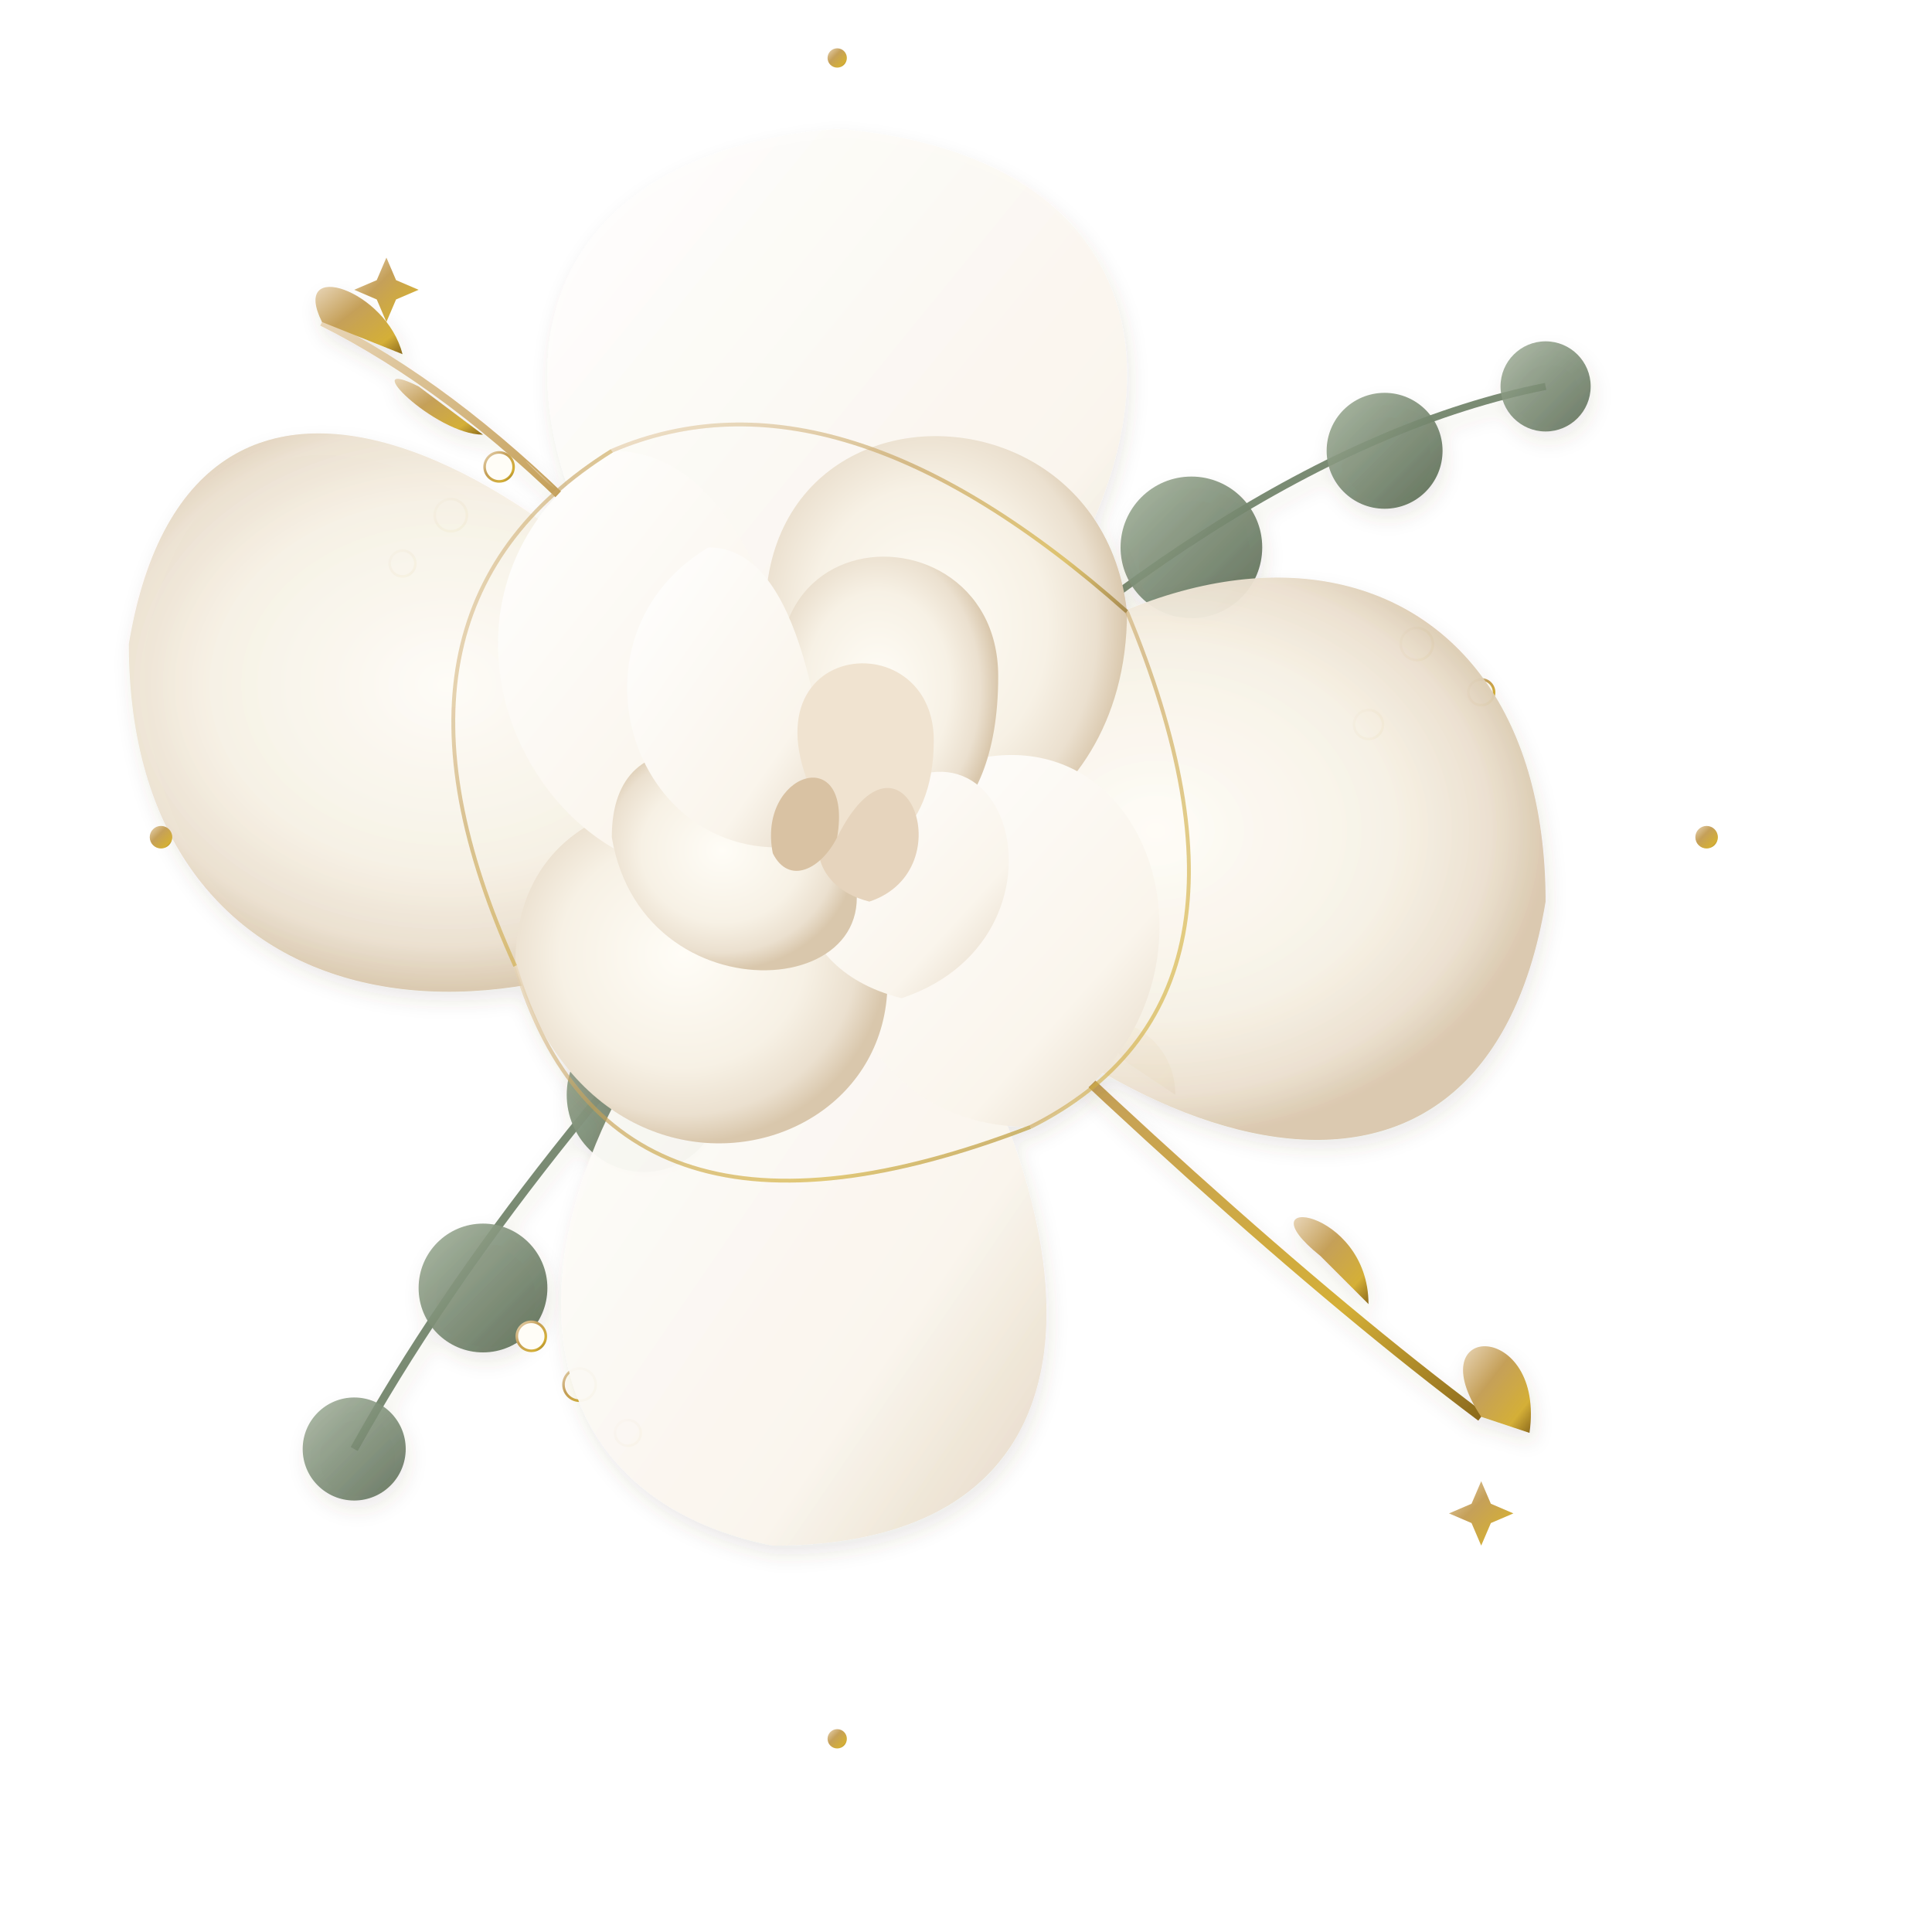
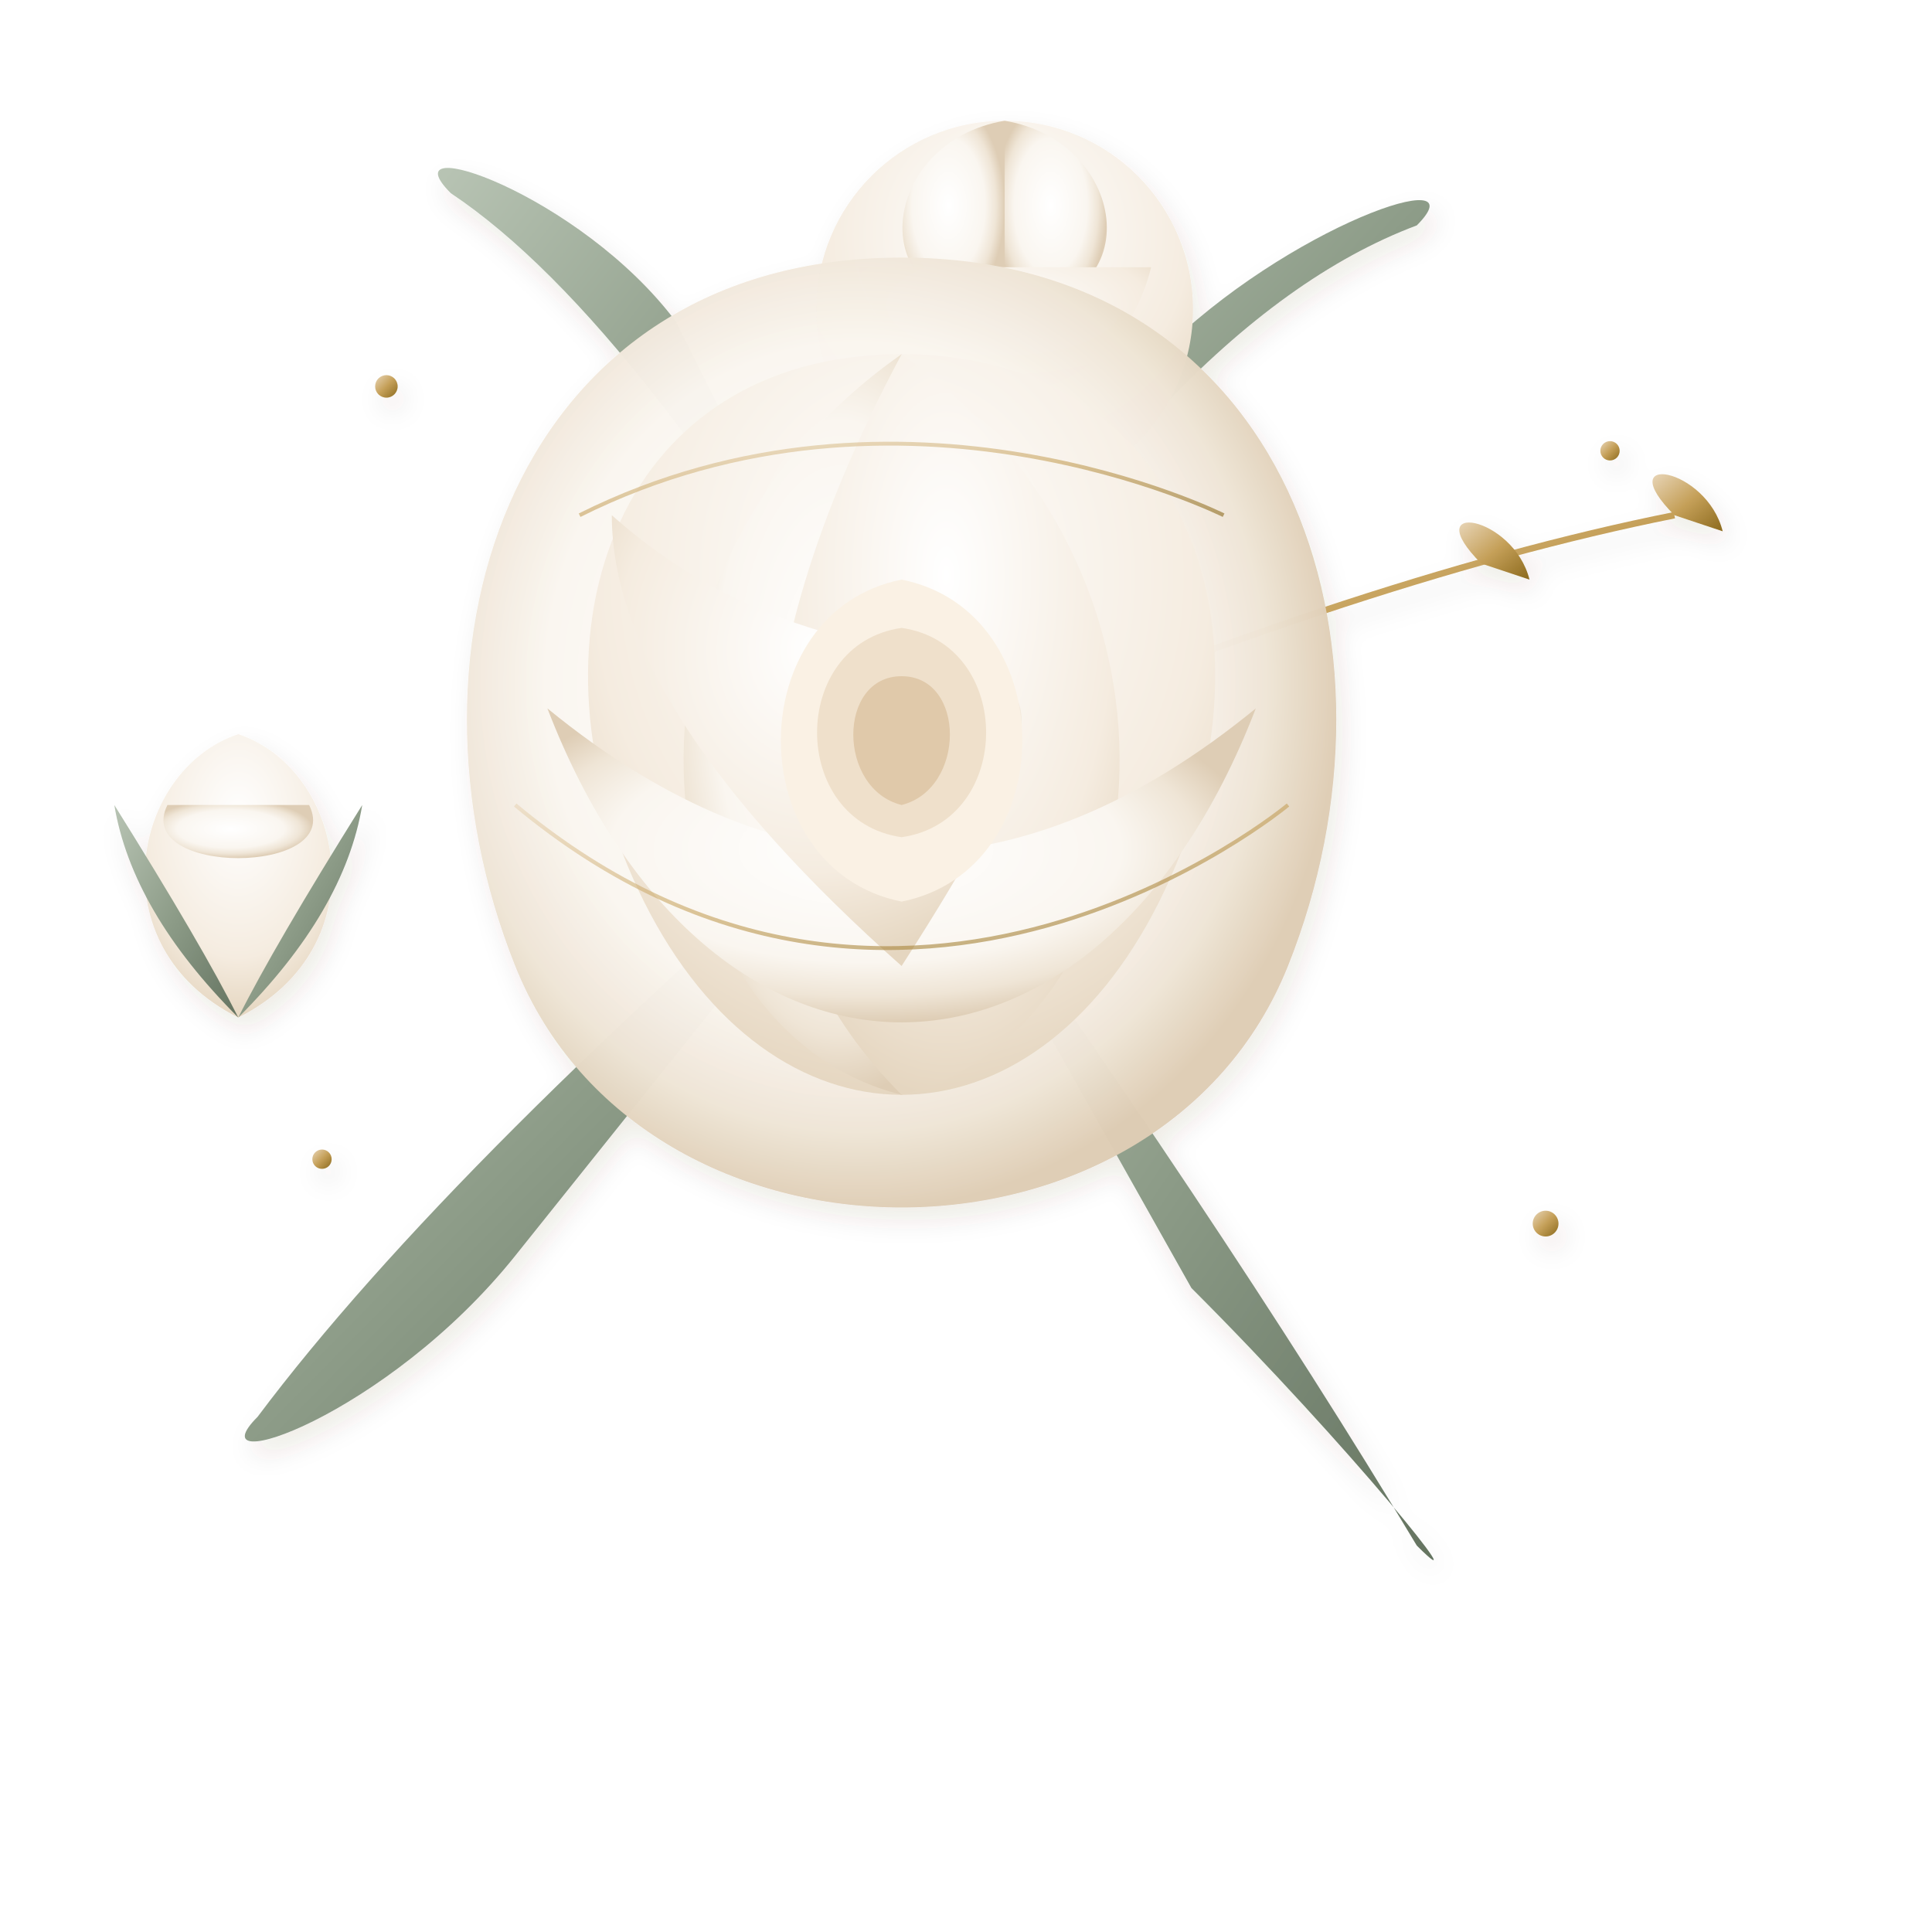
<svg xmlns="http://www.w3.org/2000/svg" viewBox="0 0 600 600" width="100%" height="100%">
  <defs>
    <radialGradient id="roseCore" cx="45%" cy="45%" r="55%">
-       <stop offset="0%" stop-color="#FFFDF7" />
-       <stop offset="60%" stop-color="#F7F1E5" />
-       <stop offset="85%" stop-color="#EBE0CF" />
-       <stop offset="100%" stop-color="#D9C7AC" />
+       <stop offset="0%" stop-color="#FFFFFF" />
+       <stop offset="65%" stop-color="#FAF6F0" />
+       <stop offset="85%" stop-color="#EFE5D6" />
+       <stop offset="100%" stop-color="#DECDB5" />
    </radialGradient>
-     <linearGradient id="petalShadow" x1="0%" y1="0%" x2="100%" y2="100%">
+     <radialGradient id="peonyPetal" cx="50%" cy="30%" r="70%">
      <stop offset="0%" stop-color="#FFFFFF" />
-       <stop offset="70%" stop-color="#FAF5EC" />
-       <stop offset="100%" stop-color="#E2D4C0" />
-     </linearGradient>
-     <linearGradient id="goldLeafGrad" x1="0%" y1="0%" x2="100%" y2="100%">
+       <stop offset="70%" stop-color="#F5ECE0" />
+       <stop offset="100%" stop-color="#E5D6C0" />
+     </radialGradient>
+     <linearGradient id="goldAccent" x1="0%" y1="0%" x2="100%" y2="100%">
      <stop offset="0%" stop-color="#E8D5B7" />
-       <stop offset="40%" stop-color="#C5A059" />
-       <stop offset="80%" stop-color="#D4AF37" />
+       <stop offset="50%" stop-color="#C5A059" />
      <stop offset="100%" stop-color="#8C6A1D" />
    </linearGradient>
-     <linearGradient id="greenLeafGrad" x1="0%" y1="0%" x2="100%" y2="100%">
-       <stop offset="0%" stop-color="#A3B19B" />
-       <stop offset="50%" stop-color="#7A8B73" />
-       <stop offset="100%" stop-color="#54644D" />
+     <linearGradient id="sageLeaf" x1="0%" y1="0%" x2="100%" y2="100%">
+       <stop offset="0%" stop-color="#B8C4B4" />
+       <stop offset="50%" stop-color="#8D9C88" />
+       <stop offset="100%" stop-color="#647360" />
    </linearGradient>
-     <filter id="petalDepth" x="-20%" y="-20%" width="140%" height="140%">
-       <feDropShadow dx="1" dy="3" stdDeviation="3" flood-color="#57442A" flood-opacity="0.12" />
-     </filter>
-     <filter id="goldGlow" x="-30%" y="-30%" width="160%" height="160%">
-       <feGaussianBlur stdDeviation="2" result="blur" />
-       <feComposite in="SourceGraphic" in2="blur" operator="over" />
+     <filter id="flowerSoftShadow" x="-20%" y="-20%" width="140%" height="140%">
+       <feDropShadow dx="2" dy="4" stdDeviation="4" flood-color="#4E3B21" flood-opacity="0.10" />
    </filter>
  </defs>
-   <g class="floral-foliage" filter="url(#petalDepth)">
-     <path d="M 260,260 Q 180,140 100,100" fill="none" stroke="url(#goldLeafGrad)" stroke-width="2.5" />
-     <path d="M 100,100 C 90,80 120,90 125,110 Z" fill="url(#goldLeafGrad)" />
-     <path d="M 130,120 C 110,110 135,135 150,135 Z" fill="url(#goldLeafGrad)" />
-     <path d="M 170,150 C 150,130 180,160 190,165 Z" fill="url(#goldLeafGrad)" />
-     <path d="M 260,260 Q 380,140 480,120" fill="none" stroke="#7A8B73" stroke-width="2.2" />
-     <circle cx="480" cy="120" r="14" fill="url(#greenLeafGrad)" opacity="0.85" />
-     <circle cx="430" cy="140" r="18" fill="url(#greenLeafGrad)" opacity="0.9" />
-     <circle cx="370" cy="170" r="22" fill="url(#greenLeafGrad)" opacity="0.9" />
-     <path d="M 260,260 Q 380,380 460,440" fill="none" stroke="url(#goldLeafGrad)" stroke-width="3" />
-     <path d="M 460,440 C 440,410 480,410 475,445 Z" fill="url(#goldLeafGrad)" />
-     <path d="M 410,390 C 385,370 425,375 425,405 Z" fill="url(#goldLeafGrad)" />
-     <path d="M 350,330 C 330,310 365,315 365,340 Z" fill="url(#goldLeafGrad)" />
-     <path d="M 260,260 Q 160,360 110,450" fill="none" stroke="#7A8B73" stroke-width="2.5" />
-     <circle cx="110" cy="450" r="16" fill="url(#greenLeafGrad)" opacity="0.85" />
-     <circle cx="150" cy="400" r="20" fill="url(#greenLeafGrad)" opacity="0.9" />
-     <circle cx="200" cy="340" r="24" fill="url(#greenLeafGrad)" opacity="0.95" />
-   </g>
-   <g class="gypsophila" fill="#FFFDF7" stroke="url(#goldLeafGrad)" stroke-width="0.8">
-     <circle cx="140" cy="160" r="5" />
-     <circle cx="125" cy="175" r="4" />
-     <circle cx="155" cy="145" r="4.5" />
-     <circle cx="440" cy="200" r="5" />
-     <circle cx="460" cy="215" r="4" />
-     <circle cx="425" cy="225" r="4.5" />
-     <circle cx="180" cy="430" r="5" />
-     <circle cx="195" cy="445" r="4" />
-     <circle cx="165" cy="415" r="4.5" />
-   </g>
-   <g class="rose-head" filter="url(#petalDepth)">
-     <path d="M 260,260 C 140,160 140,50 260,40 C 380,50 380,160 260,260 Z" fill="url(#petalShadow)" opacity="0.96" />
-     <path d="M 260,260 C 360,140 480,160 480,280 C 460,400 340,360 260,260 Z" fill="url(#roseCore)" opacity="0.95" />
-     <path d="M 260,260 C 340,360 360,480 240,480 C 140,460 160,340 260,260 Z" fill="url(#petalShadow)" opacity="0.96" />
-     <path d="M 260,260 C 160,340 40,320 40,200 C 60,80 180,140 260,260 Z" fill="url(#roseCore)" opacity="0.94" />
-     <path d="M 260,260 C 180,120 340,100 350,190 C 350,260 280,280 260,260 Z" fill="url(#roseCore)" />
-     <path d="M 260,260 C 350,180 400,310 320,350 C 260,350 250,280 260,260 Z" fill="url(#petalShadow)" />
-     <path d="M 260,260 C 320,350 190,400 160,300 C 160,240 230,240 260,260 Z" fill="url(#roseCore)" />
-     <path d="M 260,260 C 180,310 110,190 190,140 C 240,140 250,230 260,260 Z" fill="url(#petalShadow)" />
-     <path d="M 260,260 C 200,160 310,150 310,210 C 310,260 280,270 260,260 Z" fill="url(#roseCore)" />
-     <path d="M 260,260 C 310,200 340,290 280,310 C 240,300 245,260 260,260 Z" fill="url(#petalShadow)" />
-     <path d="M 260,260 C 290,310 200,320 190,260 C 190,220 235,230 260,260 Z" fill="url(#roseCore)" />
-     <path d="M 260,260 C 200,280 170,200 220,170 C 250,170 255,230 260,260 Z" fill="url(#petalShadow)" />
-     <path d="M 260,260 C 220,200 290,190 290,230 C 290,260 270,270 260,260 Z" fill="#F0E3D0" />
-     <path d="M 260,260 C 280,220 300,270 270,280 C 250,275 252,255 260,260 Z" fill="#E6D4BD" />
-     <path d="M 260,260 C 265,230 235,240 240,265 C 245,275 255,270 260,260 Z" fill="#D9C2A3" />
-     <path d="M 190,140 Q 260,110 350,190" fill="none" stroke="url(#goldLeafGrad)" stroke-width="1.2" opacity="0.65" />
-     <path d="M 350,190 Q 400,310 320,350" fill="none" stroke="url(#goldLeafGrad)" stroke-width="1.2" opacity="0.6" />
-     <path d="M 320,350 Q 190,400 160,300" fill="none" stroke="url(#goldLeafGrad)" stroke-width="1.2" opacity="0.65" />
-     <path d="M 160,300 Q 110,190 190,140" fill="none" stroke="url(#goldLeafGrad)" stroke-width="1.2" opacity="0.6" />
-   </g>
-   <g fill="url(#goldLeafGrad)" stroke="none">
-     <circle cx="260" cy="18" r="3" />
-     <circle cx="530" cy="260" r="3.5" />
-     <circle cx="260" cy="540" r="3" />
-     <circle cx="50" cy="260" r="3.5" />
-     <polygon points="120,80 123,87 130,90 123,93 120,100 117,93 110,90 117,87" />
-     <polygon points="460,460 463,467 470,470 463,473 460,480 457,473 450,470 457,467" />
+   <g class="blooming-bouquet" filter="url(#flowerSoftShadow)">
+     <g class="leaves">
+       <path d="M 280,240 Q 200,100 140,60 C 120,40 180,60 210,100 Z" fill="url(#sageLeaf)" />
+       <path d="M 280,240 Q 360,100 440,70 C 460,50 400,70 360,110 Z" fill="url(#sageLeaf)" />
+       <path d="M 280,240 Q 420,180 520,160" fill="none" stroke="url(#goldAccent)" stroke-width="2" />
+       <path d="M 520,160 C 500,140 530,145 535,165 Z" fill="url(#goldAccent)" />
+       <path d="M 460,175 C 440,155 470,160 475,180 Z" fill="url(#goldAccent)" />
+       <path d="M 280,240 Q 140,360 80,440 C 60,460 120,440 160,390 Z" fill="url(#sageLeaf)" />
+       <path d="M 280,240 Q 380,380 440,480 C 460,500 420,450 370,400 Z" fill="url(#sageLeaf)" />
+     </g>
+     <g class="secondary-flower" transform="translate(130, -60) scale(0.65)">
+       <circle cx="280" cy="240" r="90" fill="url(#peonyPetal)" />
+       <path d="M 280,150 C 220,160 210,240 280,240 Z" fill="url(#roseCore)" />
+       <path d="M 280,150 C 340,160 350,240 280,240 Z" fill="url(#roseCore)" />
+       <path d="M 210,220 C 230,300 330,300 350,220 Z" fill="url(#peonyPetal)" />
+     </g>
+     <g class="main-flower">
+       <path d="M 280,80 C 160,80 120,200 160,300 C 200,400 360,400 400,300 C 440,200 400,80 280,80 Z" fill="url(#roseCore)" opacity="0.98" />
+       <path d="M 280,110 C 190,110 160,200 200,280 C 240,360 320,360 360,280 C 400,200 370,110 280,110 Z" fill="url(#peonyPetal)" />
+       <path d="M 280,110 C 180,180 200,320 280,340 Q 360,260 280,110 Z" fill="url(#roseCore)" />
+       <path d="M 280,110 C 380,180 360,320 280,340 Q 200,260 280,110 Z" fill="url(#peonyPetal)" />
+       <path d="M 170,220 C 220,350 340,350 390,220 Q 280,310 170,220 Z" fill="url(#roseCore)" />
+       <path d="M 190,160 C 280,240 370,160 280,300 Q 190,220 190,160 Z" fill="url(#peonyPetal)" />
+       <path d="M 280,180 C 230,190 230,270 280,280 C 330,270 330,190 280,180 Z" fill="#FAF1E4" />
+       <path d="M 280,195 C 245,200 245,255 280,260 C 315,255 315,200 280,195 Z" fill="#EFE0CB" />
+       <path d="M 280,210 C 260,210 260,245 280,250 C 300,245 300,210 280,210 Z" fill="#E0C9AA" />
+       <path d="M 180,160 C 280,110 380,160 380,160" fill="none" stroke="url(#goldAccent)" stroke-width="1.2" opacity="0.6" />
+       <path d="M 160,250 C 280,350 400,250 400,250" fill="none" stroke="url(#goldAccent)" stroke-width="1.2" opacity="0.6" />
+     </g>
+     <g class="flower-bud" transform="translate(-80, 140) scale(0.55)">
+       <path d="M 280,160 C 220,180 200,280 280,320 C 360,280 340,180 280,160 Z" fill="url(#peonyPetal)" />
+       <path d="M 240,200 C 220,240 340,240 320,200 Z" fill="url(#roseCore)" />
+       <path d="M 280,320 Q 220,260 210,200 Q 260,280 280,320 Z" fill="url(#sageLeaf)" />
+       <path d="M 280,320 Q 340,260 350,200 Q 300,280 280,320 Z" fill="url(#sageLeaf)" />
+     </g>
+     <g fill="url(#goldAccent)">
+       <circle cx="120" cy="120" r="3.5" />
+       <circle cx="480" cy="380" r="4" />
+       <circle cx="500" cy="140" r="3" />
+       <circle cx="100" cy="360" r="3" />
+     </g>
  </g>
</svg>
